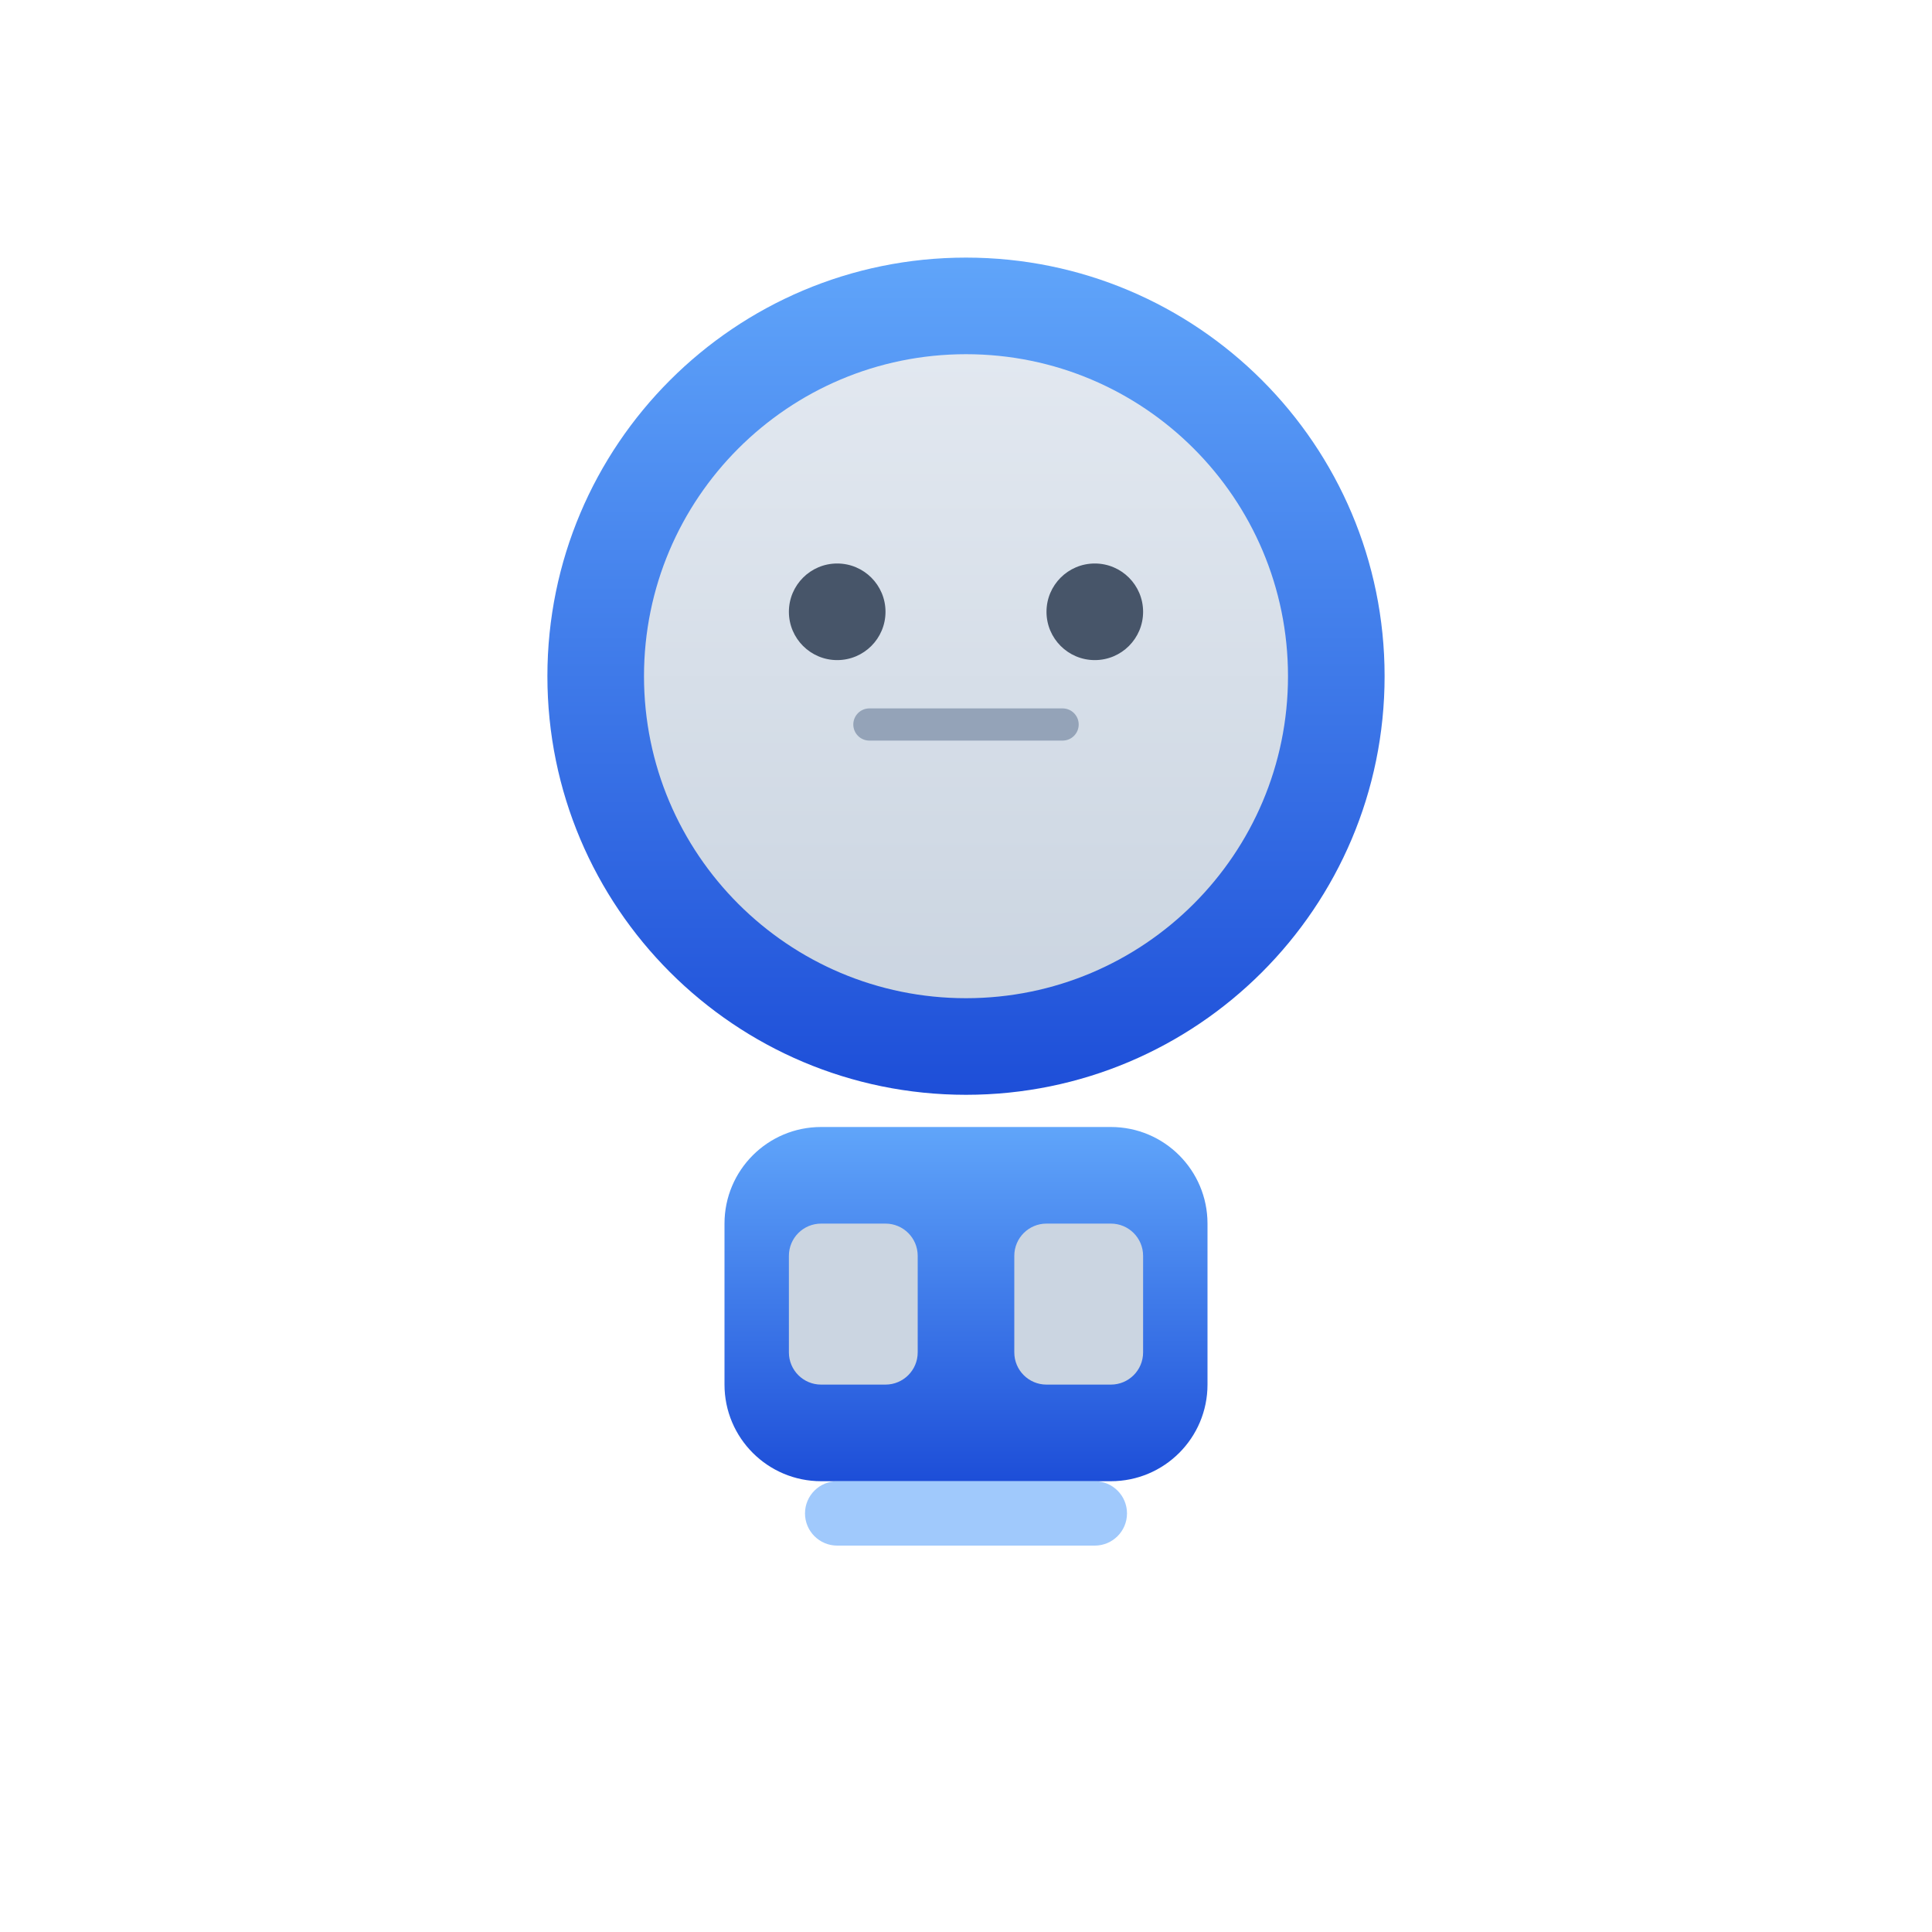
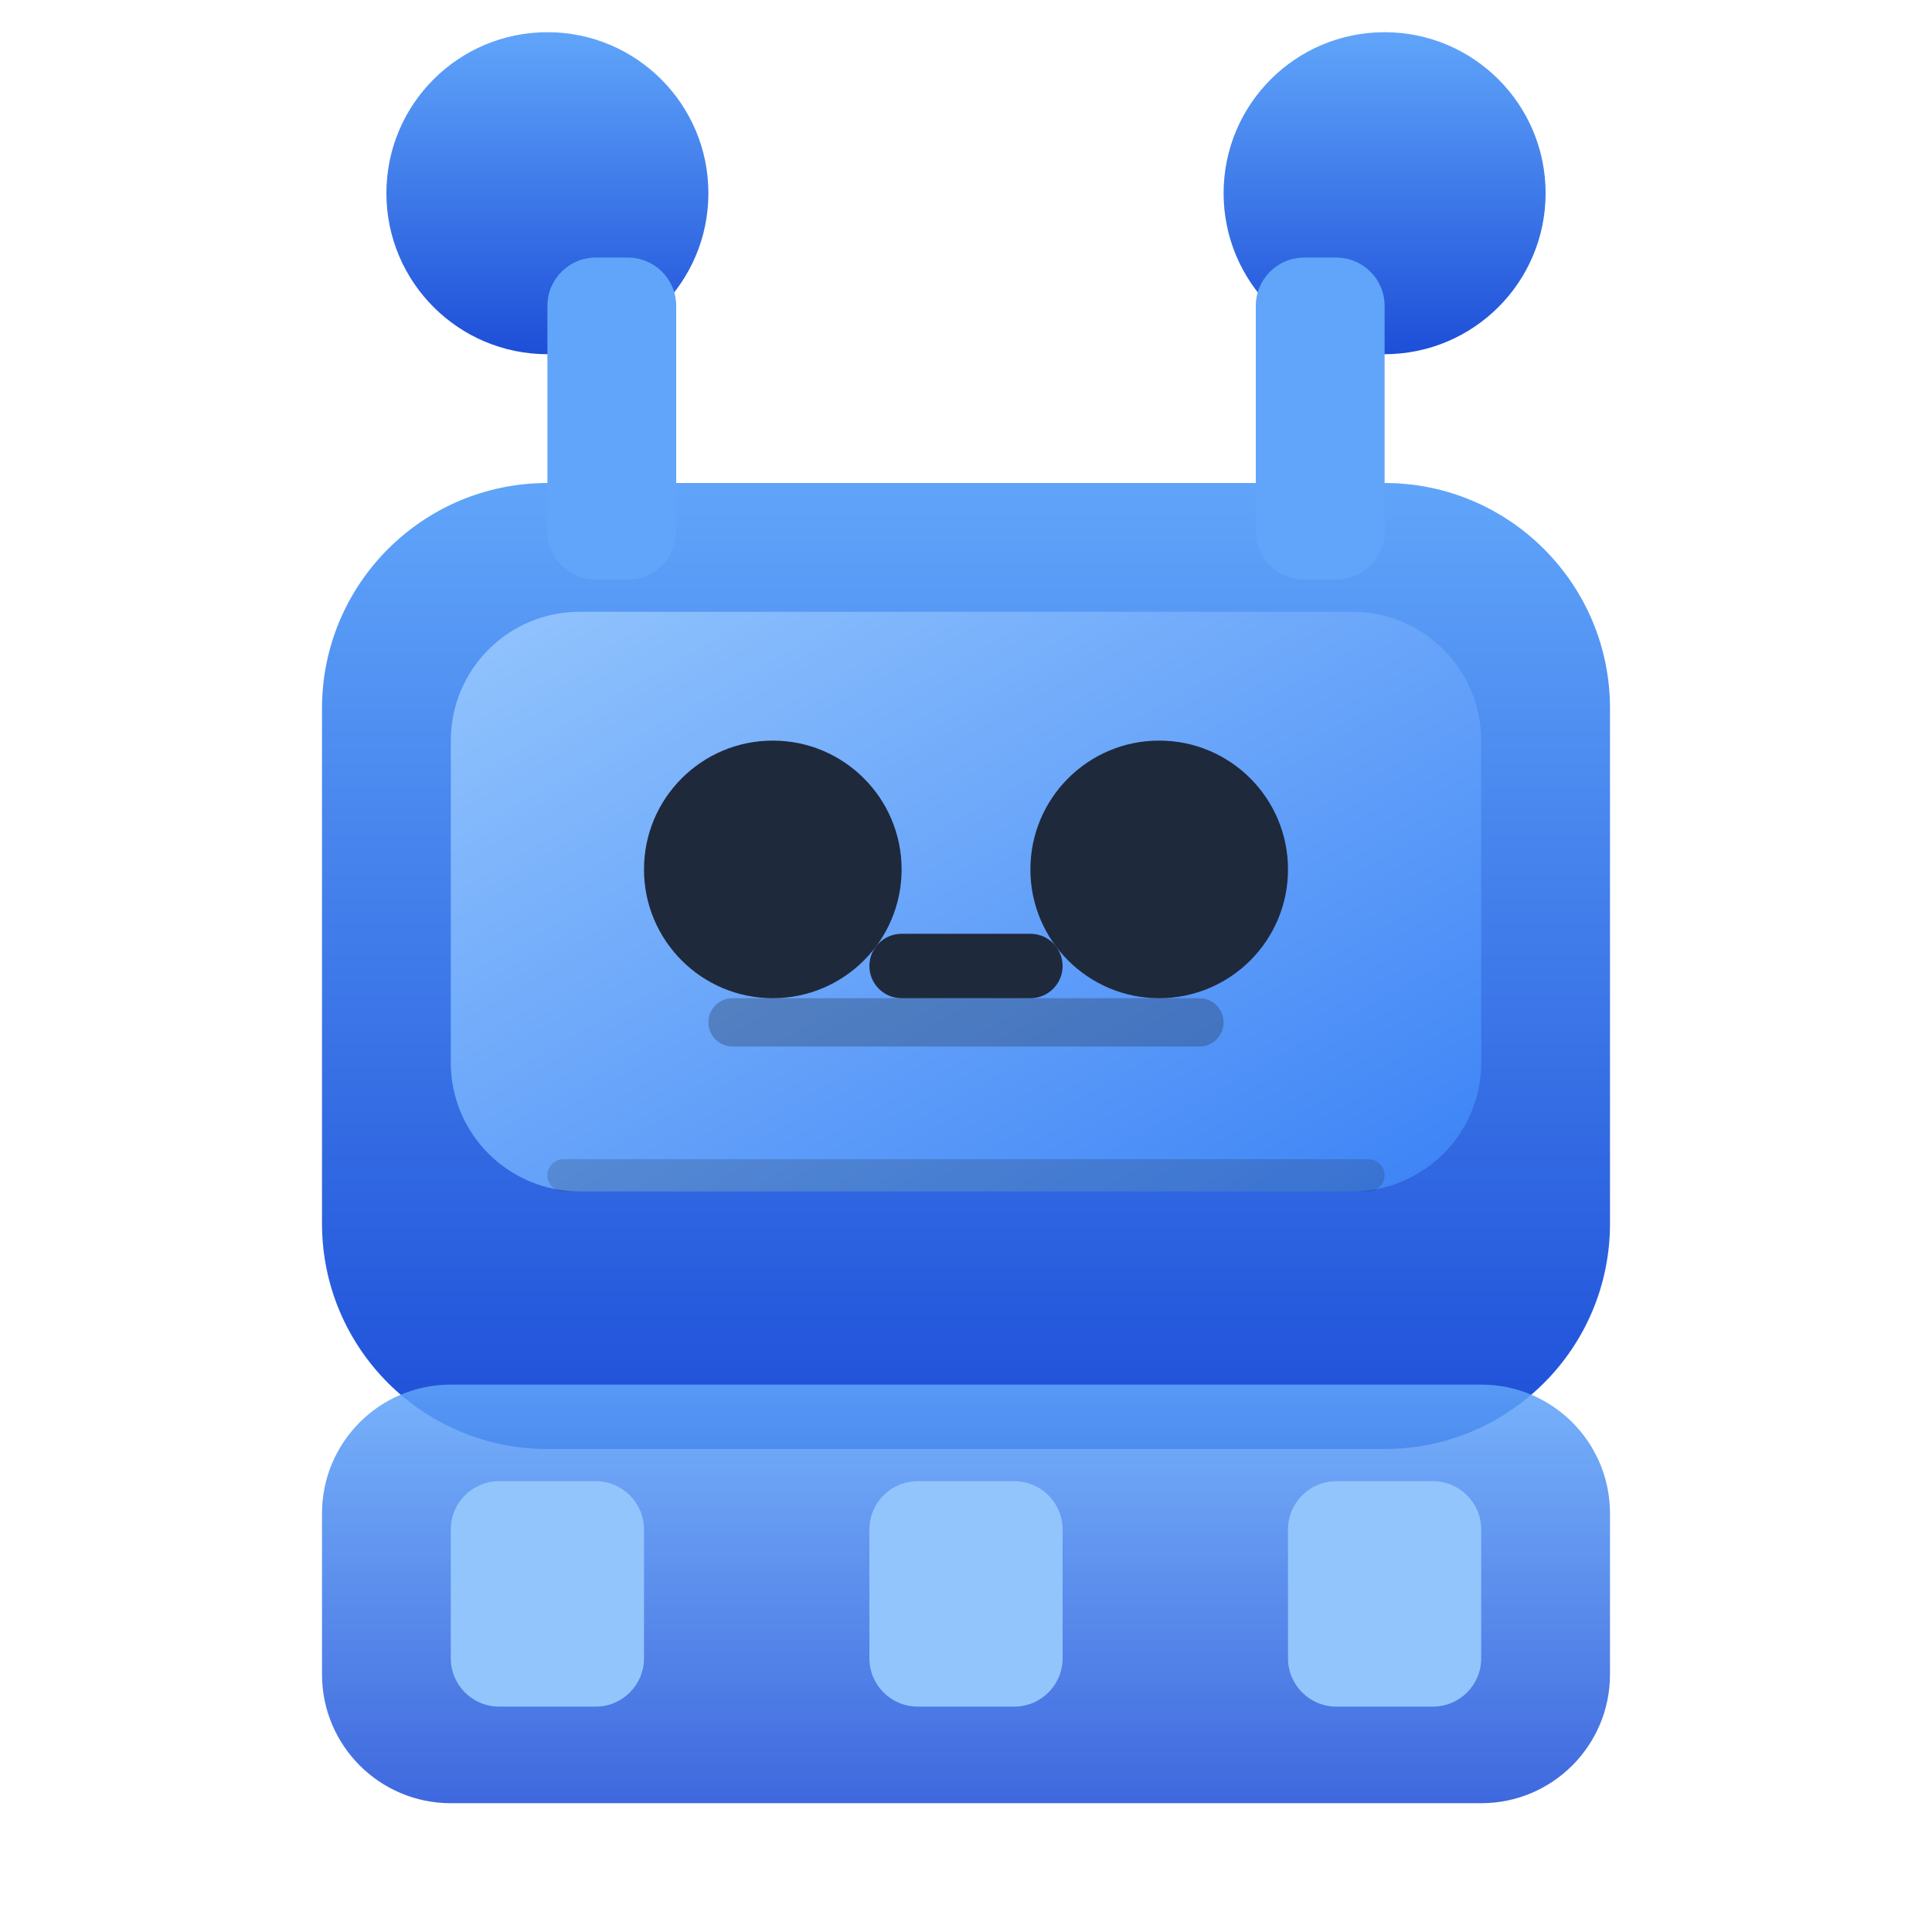
<svg xmlns="http://www.w3.org/2000/svg" width="120" height="120" viewBox="0 0 120 120">
  <defs>
    <linearGradient id="bg" x1="0" y1="0" x2="0" y2="1">
      <stop offset="0%" stop-color="#60a5fa" />
      <stop offset="100%" stop-color="#1d4ed8" />
    </linearGradient>
-     <linearGradient id="face" x1="0" y1="0" x2="0" y2="1">
-       <stop offset="0%" stop-color="#e2e8f0" />
-       <stop offset="100%" stop-color="#cbd5e1" />
+     <linearGradient id="b2" x1="0" y1="0" x2="1" y2="1">
+       <stop offset="0%" stop-color="#93c5fd" />
+       <stop offset="100%" stop-color="#3b82f6" />
    </linearGradient>
  </defs>
-   <circle cx="60" cy="42" r="26" fill="url(#bg)" />
-   <circle cx="60" cy="42" r="20" fill="url(#face)" />
-   <circle cx="52" cy="38" r="3" fill="#475569" />
-   <circle cx="68" cy="38" r="3" fill="#475569" />
-   <rect x="53" y="44" width="14" height="2" rx="1" fill="#94a3b8" />
-   <rect x="45" y="70" width="30" height="22" rx="6" fill="url(#bg)" />
-   <rect x="49" y="76" width="8" height="10" rx="2" fill="#cbd5e1" />
-   <rect x="63" y="76" width="8" height="10" rx="2" fill="#cbd5e1" />
-   <rect x="50" y="92" width="20" height="4" rx="2" fill="#60a5fa" opacity="0.6" />
+   <rect x="20" y="30" width="80" height="60" rx="14" fill="url(#bg)" />
+   <rect x="28" y="38" width="64" height="36" rx="8" fill="url(#b2)" />
+   <circle cx="48" cy="54" r="8" fill="#1e293b" />
+   <circle cx="72" cy="54" r="8" fill="#1e293b" />
+   <rect x="54" y="58" width="12" height="4" rx="2" fill="#1e293b" />
+   <rect x="44" y="62" width="32" height="3" rx="1.5" fill="#1e293b" opacity="0.3" />
+   <rect x="34" y="72" width="52" height="2" rx="1" fill="#1e293b" opacity="0.2" />
+   <rect x="20" y="86" width="80" height="26" rx="8" fill="url(#bg)" opacity="0.85" />
+   <rect x="28" y="92" width="12" height="14" rx="3" fill="#93c5fd" />
+   <rect x="54" y="92" width="12" height="14" rx="3" fill="#93c5fd" />
+   <rect x="80" y="92" width="12" height="14" rx="3" fill="#93c5fd" />
+   <circle cx="34" cy="12" r="10" fill="url(#bg)" />
+   <circle cx="86" cy="12" r="10" fill="url(#bg)" />
+   <rect x="34" y="16" width="8" height="20" rx="3" fill="#60a5fa" />
+   <rect x="78" y="16" width="8" height="20" rx="3" fill="#60a5fa" />
</svg>
